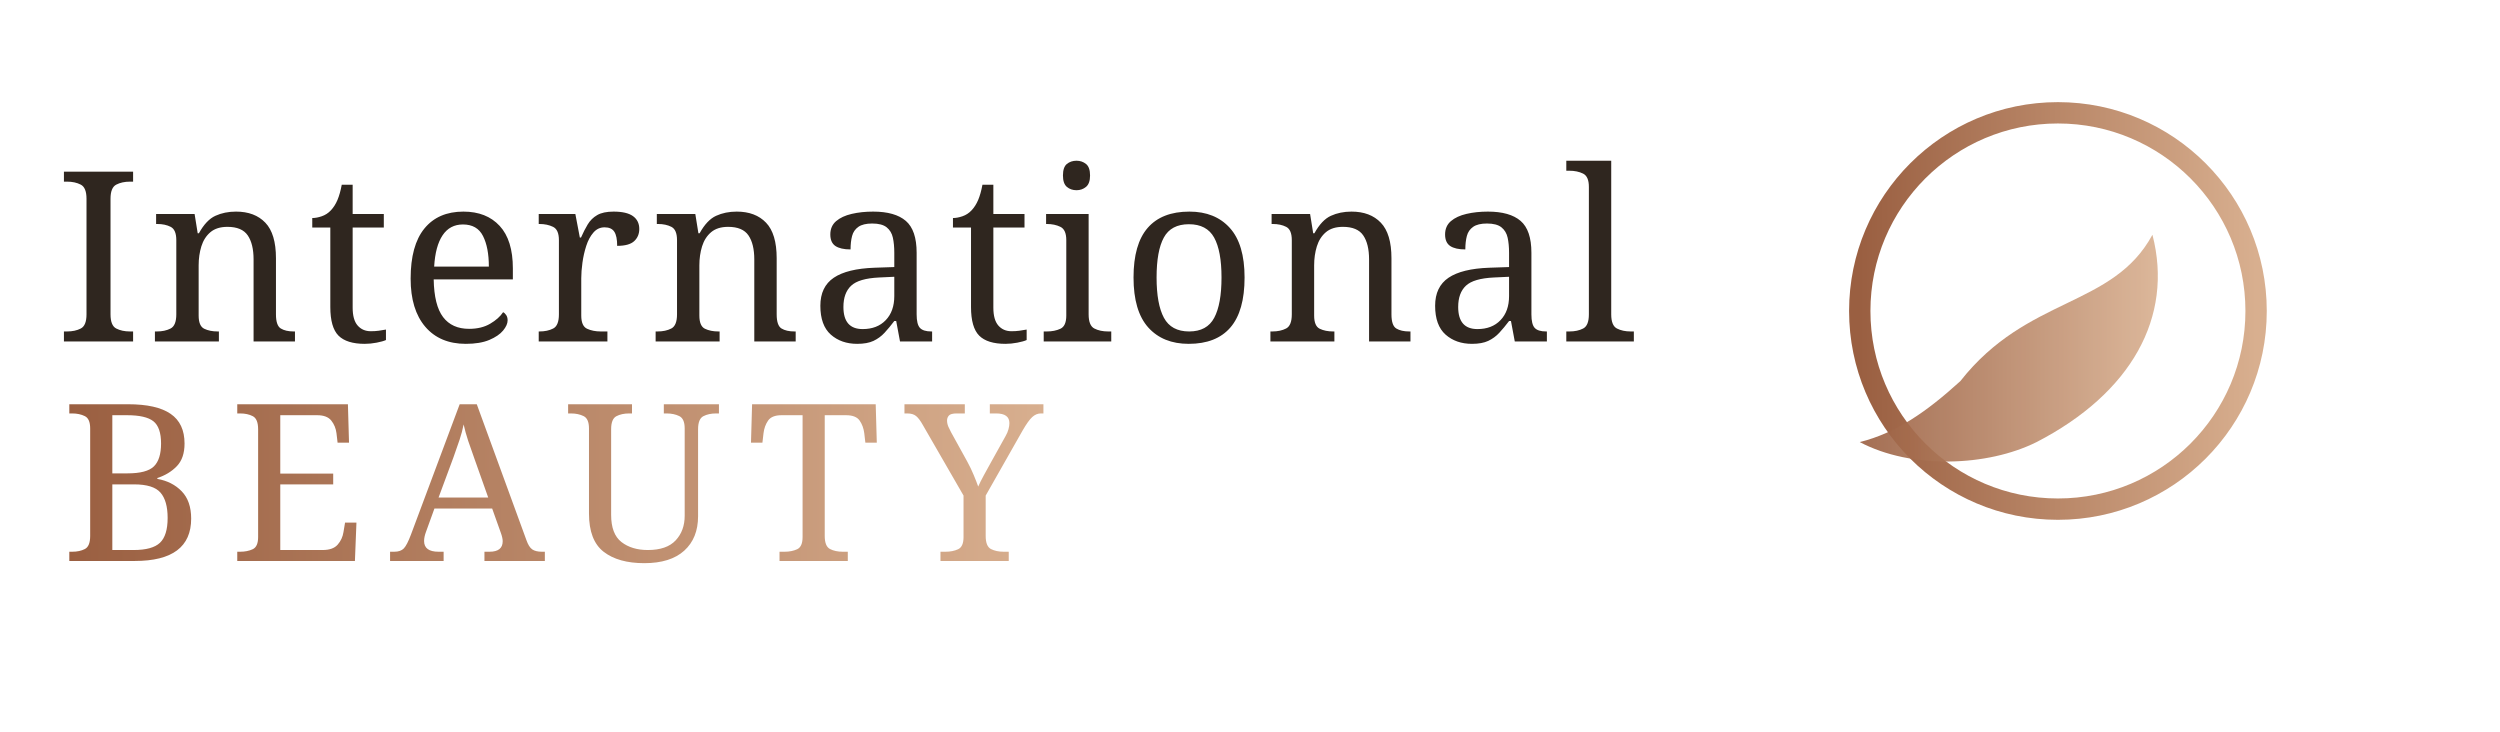
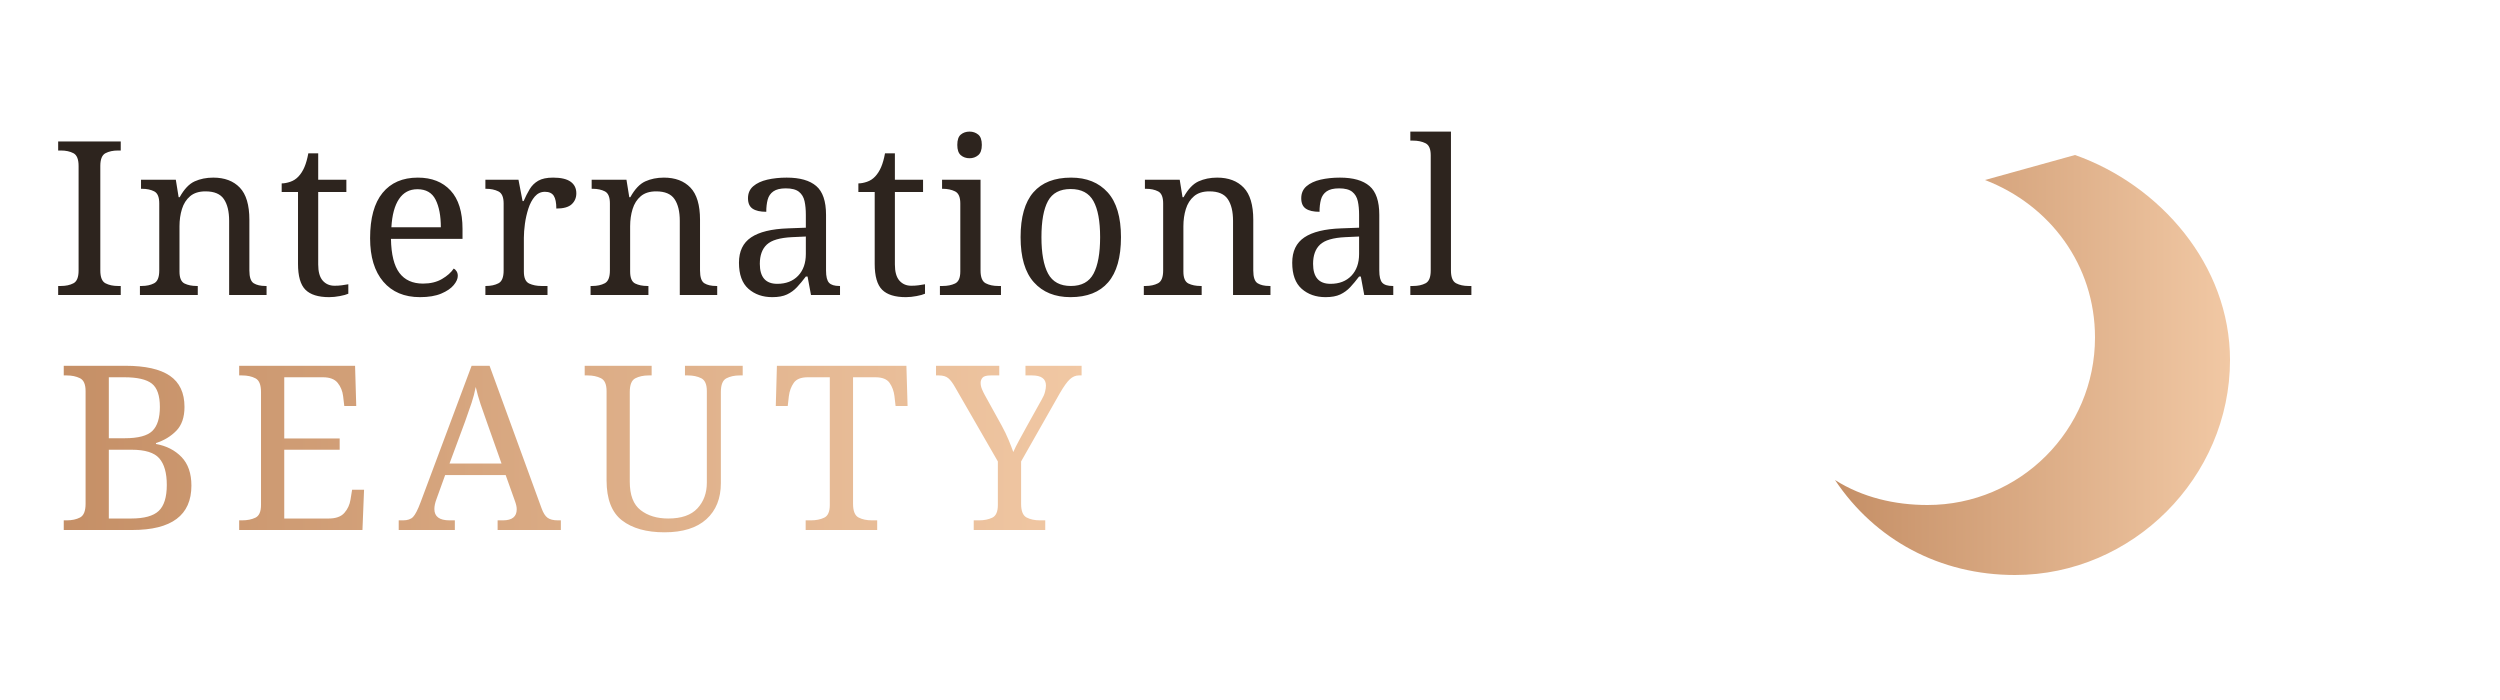
- <svg xmlns="http://www.w3.org/2000/svg" viewBox="0 0 820 240">
+ <svg xmlns="http://www.w3.org/2000/svg" viewBox="0 0 1000 280">
  <defs>
-     <linearGradient id="ib" x1="0" x2="1">
-       <stop offset="0%" stop-color="#9a5f41" />
-       <stop offset="100%" stop-color="#d8af8f" />
+     <linearGradient id="g" x1="0" x2="1">
+       <stop offset="0%" stop-color="#c58f66" />
+       <stop offset="100%" stop-color="#f1c8a4" />
    </linearGradient>
  </defs>
-   <text x="18" y="112" font-size="78" font-family="Cormorant Garamond, serif" fill="#2f261f" letter-spacing="2">International</text>
-   <text x="20" y="184" font-size="72" font-family="Cormorant Garamond, serif" fill="url(#ib)" letter-spacing="8">BEAUTY</text>
-   <circle cx="675" cy="102" r="65" fill="none" stroke="url(#ib)" stroke-width="7" />
-   <path d="M643 125c22-28 50-24 63-48 7 27-7 52-38 68-16 8-41 9-58 0 12-3 22-10 33-20z" fill="url(#ib)" opacity=".9" />
+   <text x="20" y="118" font-size="86" font-family="Playfair Display, serif" fill="#2d241e" letter-spacing="2">International</text>
+   <text x="22" y="212" font-size="92" font-family="Playfair Display, serif" fill="url(#g)" letter-spacing="10">BEAUTY</text>
+   <path d="M830 62c34 12 62 44 62 82 0 47-39 86-86 86-30 0-56-14-72-38 11 7 24 10 37 10 37 0 67-30 67-67 0-29-18-53-44-63z" fill="url(#g)" />
</svg>
